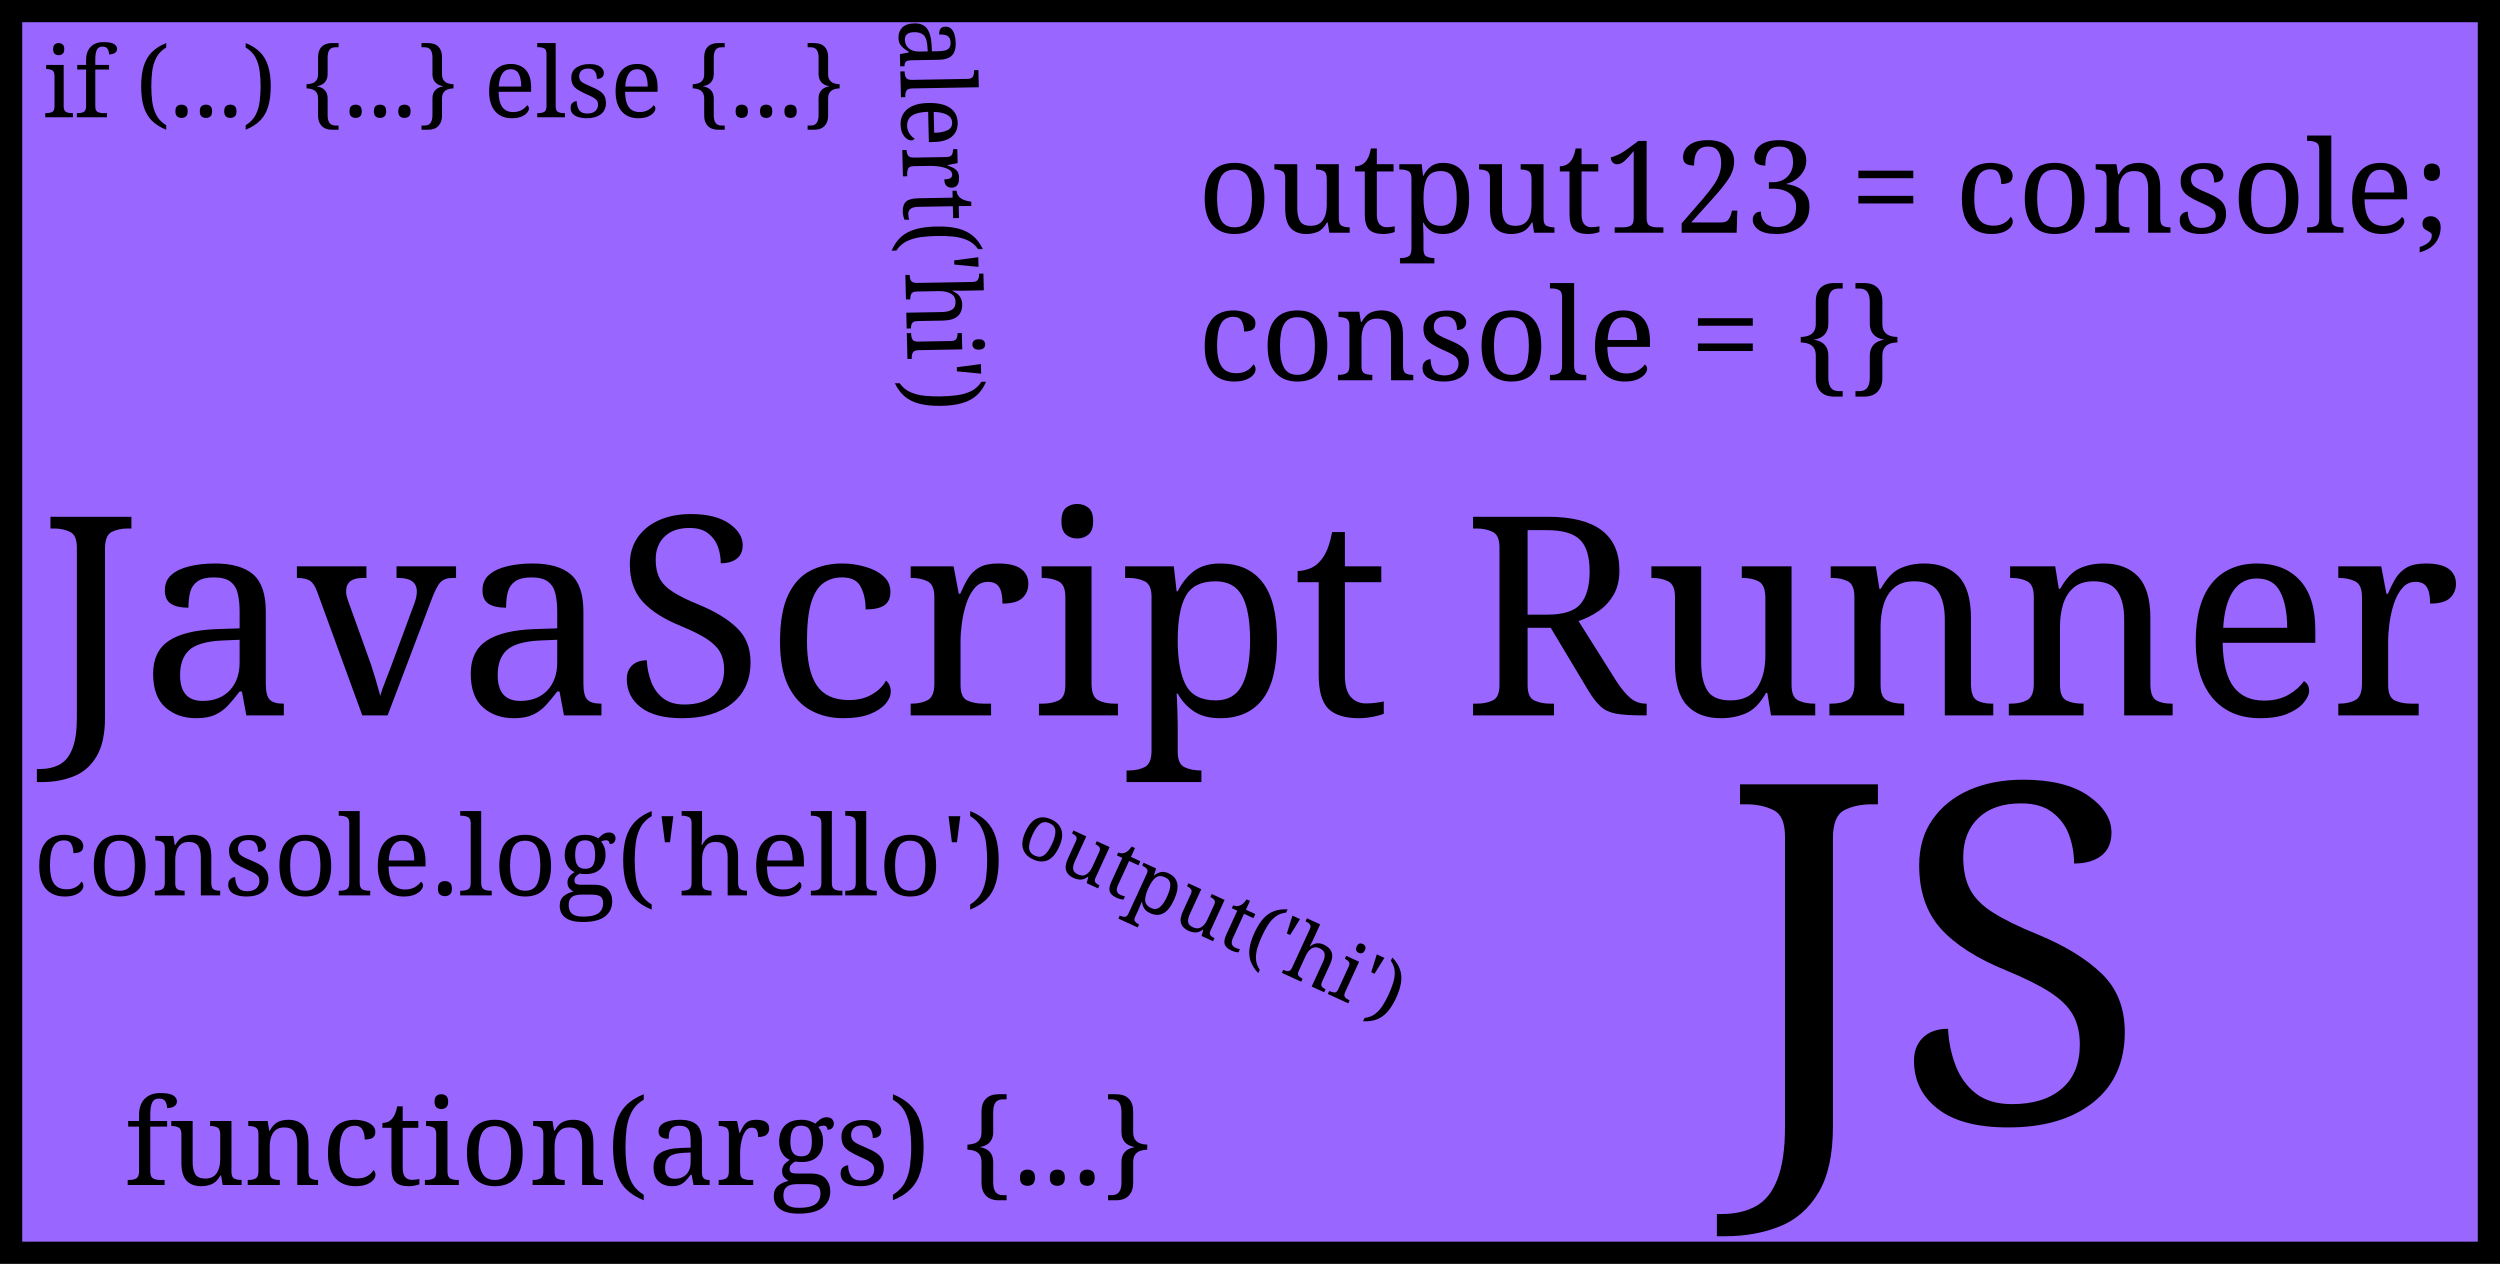
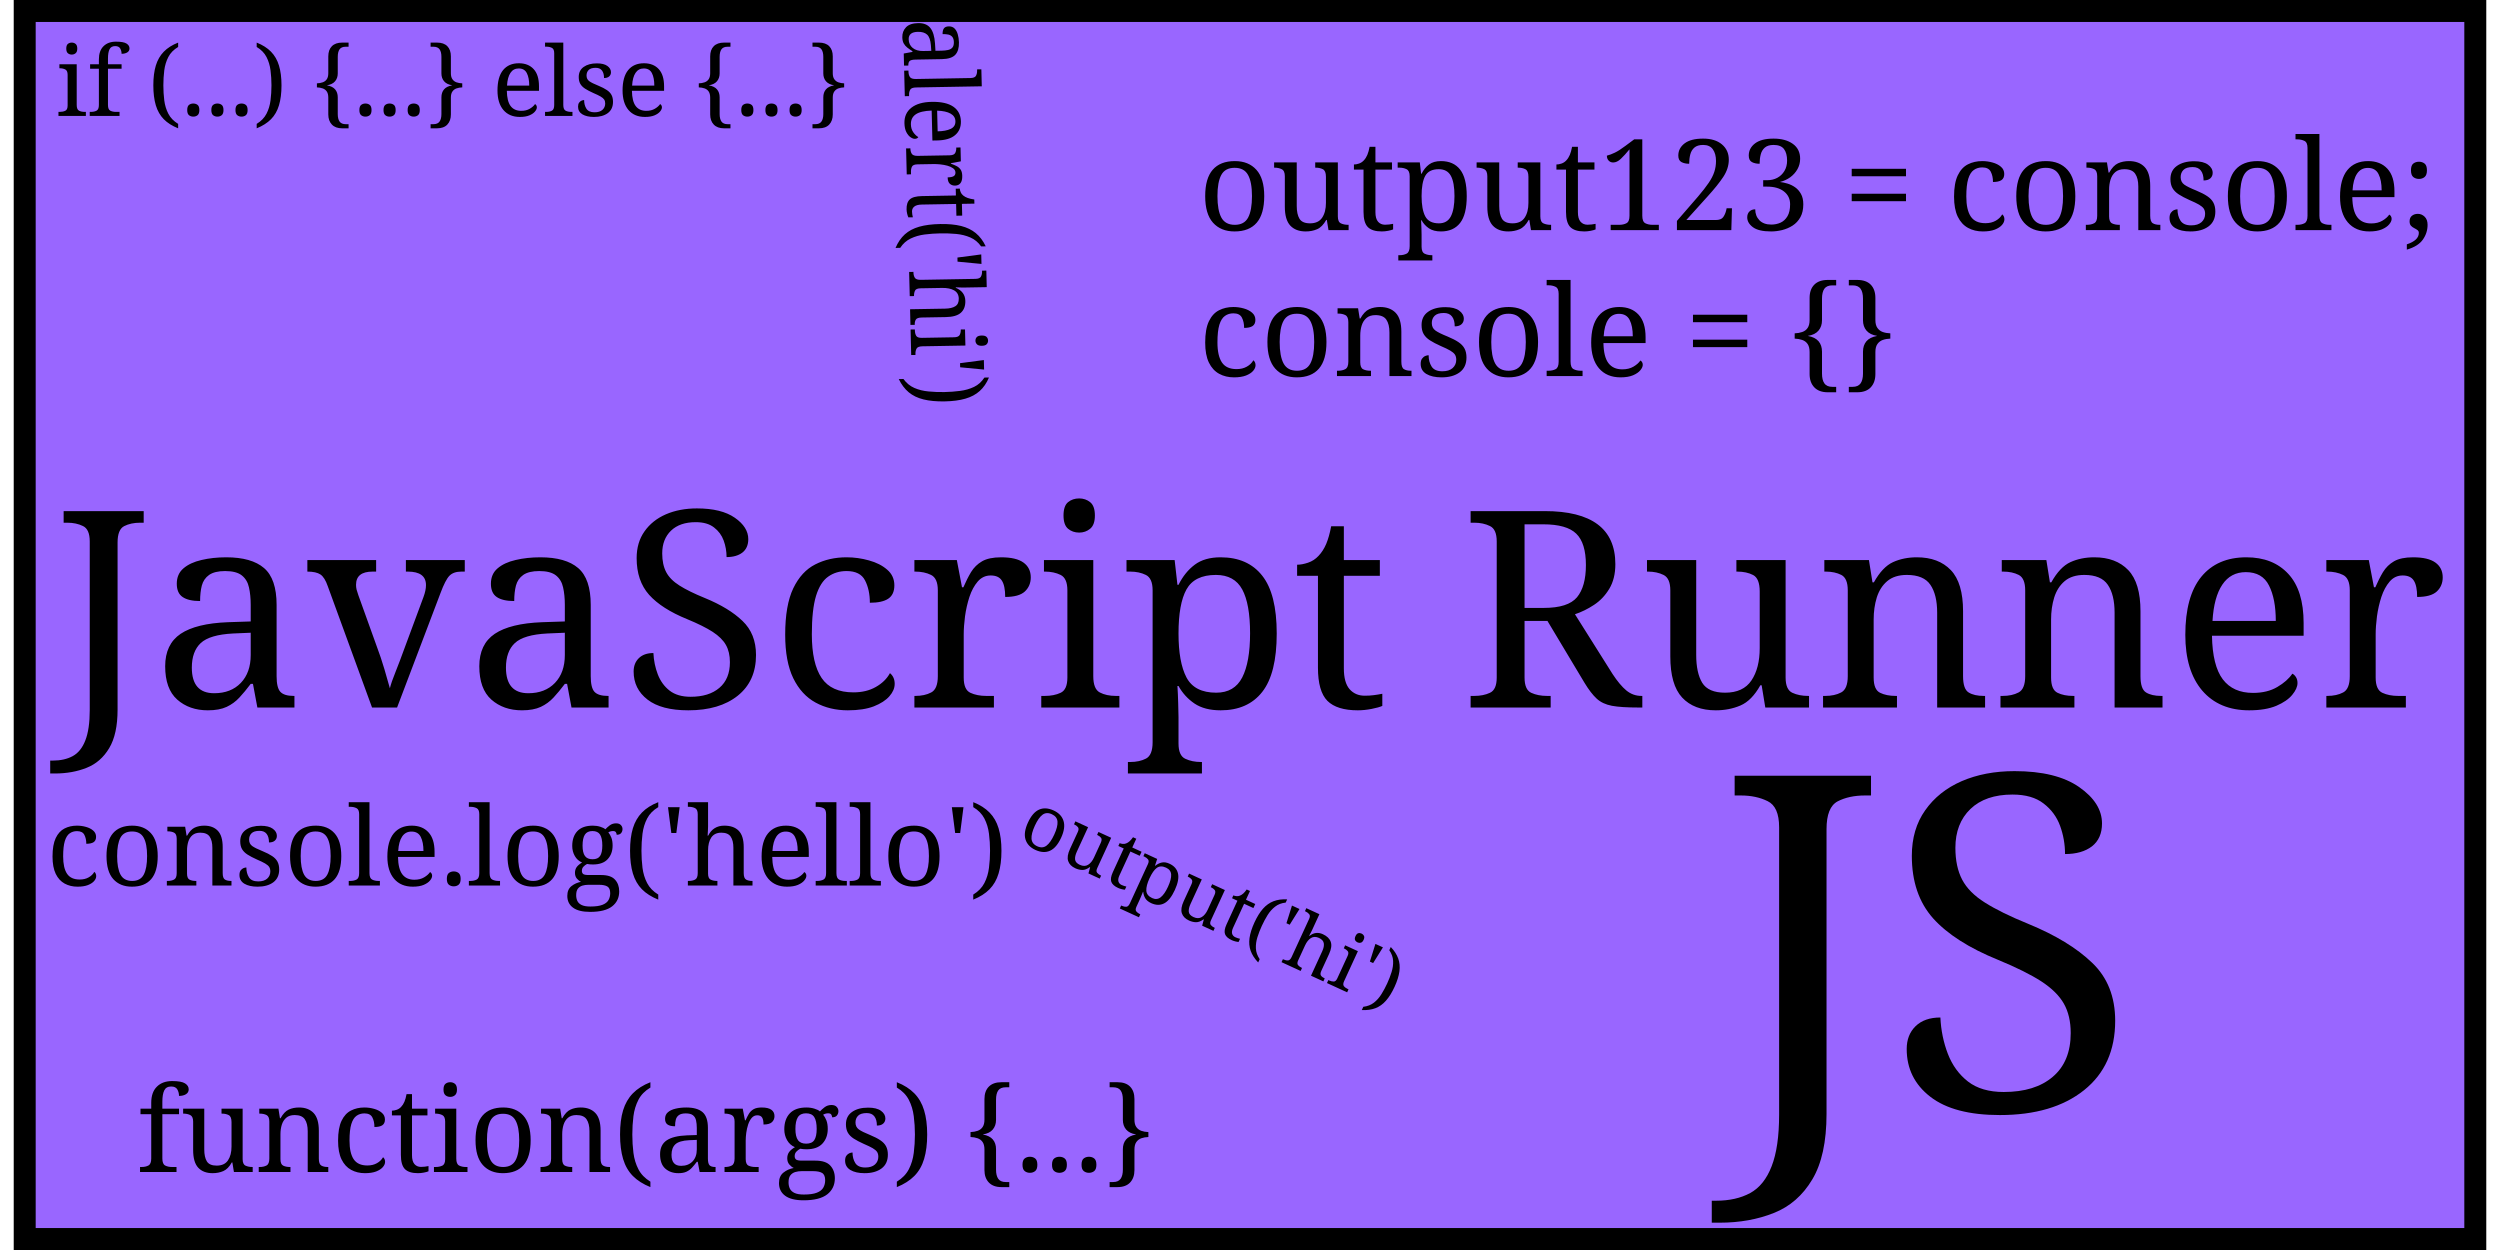
- <svg xmlns="http://www.w3.org/2000/svg" version="1.1" width="225.2" height="113.85" viewBox="0,0,225.2,113.85">
+ <svg xmlns="http://www.w3.org/2000/svg" version="1.1" width="600" height="300" viewBox="0,0,225.2,113.85">
  <g transform="translate(-127.4,-123.075)">
    <g stroke-miterlimit="10">
      <path d="M128.4,235.925v-111.85h223.2v111.85z" fill="#9966ff" stroke="#000000" stroke-width="2" />
      <text transform="translate(130.9966,187.516) scale(0.62634,0.62634)" font-size="40" xml:space="preserve" fill="#000000" stroke="none" stroke-width="1" font-family="Serif" font-weight="normal" text-anchor="start">
        <tspan x="0" dy="0">JavaScript Runner</tspan>
      </text>
      <text transform="translate(130.3836,203.7324) scale(0.24982,0.24982)" font-size="40" xml:space="preserve" fill="#000000" stroke="none" stroke-width="1" font-family="Serif" font-weight="normal" text-anchor="start">
        <tspan x="0" dy="0">console.log('hello')</tspan>
      </text>
      <text transform="translate(218.6222,199.5656) rotate(24.68116) scale(0.17796,0.17796)" font-size="40" xml:space="preserve" fill="#000000" stroke="none" stroke-width="1" font-family="Serif" font-weight="normal" text-anchor="start">
        <tspan x="0" dy="0">output('hi')</tspan>
      </text>
      <text transform="translate(138.6141,229.8188) scale(0.26888,0.26888)" font-size="40" xml:space="preserve" fill="#000000" stroke="none" stroke-width="1" font-family="Serif" font-weight="normal" text-anchor="start">
        <tspan x="0" dy="0">function(args) {...}</tspan>
      </text>
      <text transform="translate(282.5246,224.2008) scale(1.06695,1.06695)" font-size="40" xml:space="preserve" fill="#000000" stroke="none" stroke-width="1" font-family="Serif" font-weight="normal" text-anchor="start">
        <tspan x="0" dy="0">JS</tspan>
      </text>
      <text transform="translate(131.2723,133.6365) scale(0.21975,0.21975)" font-size="40" xml:space="preserve" fill="#000000" stroke="none" stroke-width="1" font-family="Serif" font-weight="normal" text-anchor="start">
        <tspan x="0" dy="0">if (...) {...} else {...}</tspan>
      </text>
      <text transform="translate(208.3852,124.7953) rotate(88.58431) scale(0.20477,0.23124) skewX(-0.46094)" font-size="40" xml:space="preserve" fill="#000000" stroke="none" stroke-width="1" font-family="Serif" font-weight="normal" text-anchor="start">
        <tspan x="0" dy="0">alert('hi')</tspan>
      </text>
      <text transform="translate(235.2846,144.0379) scale(0.28798,0.28798)" font-size="40" xml:space="preserve" fill="#000000" stroke="none" stroke-width="1" font-family="Serif" font-weight="normal" text-anchor="start">
        <tspan x="0" dy="0">output123 = console;</tspan>
        <tspan x="0" dy="46.15px">console = {}</tspan>
      </text>
    </g>
  </g>
</svg>
